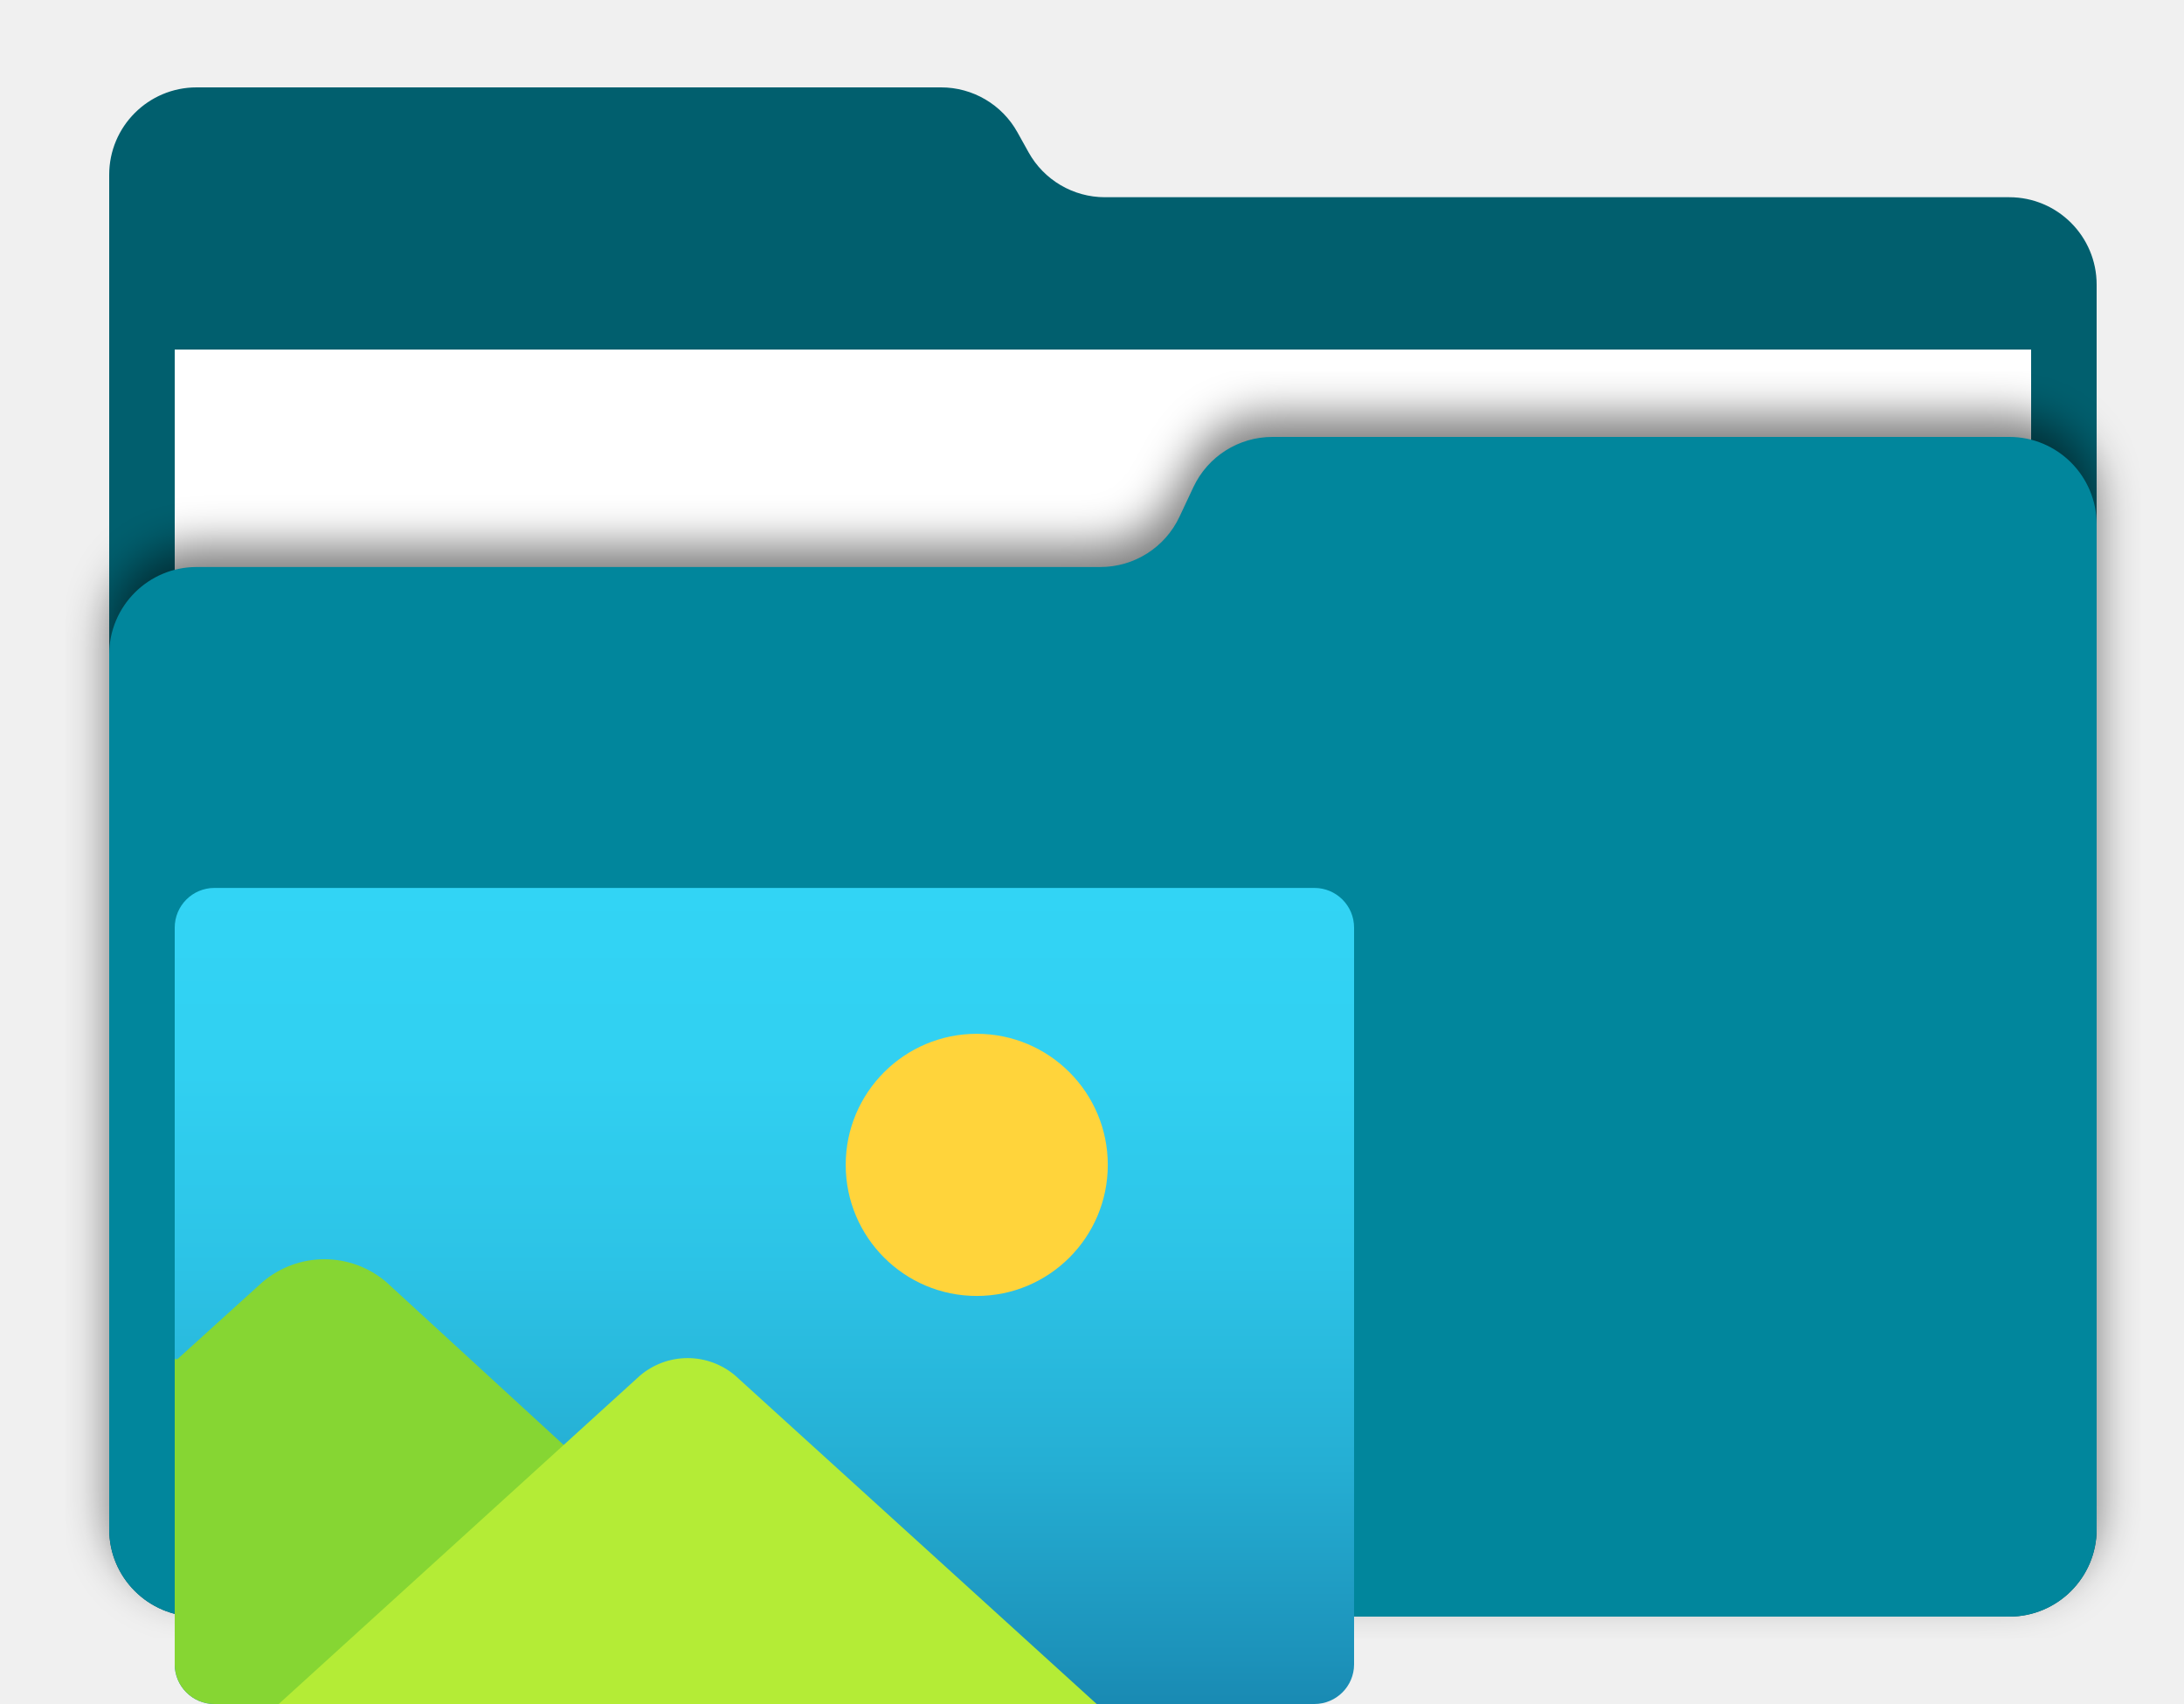
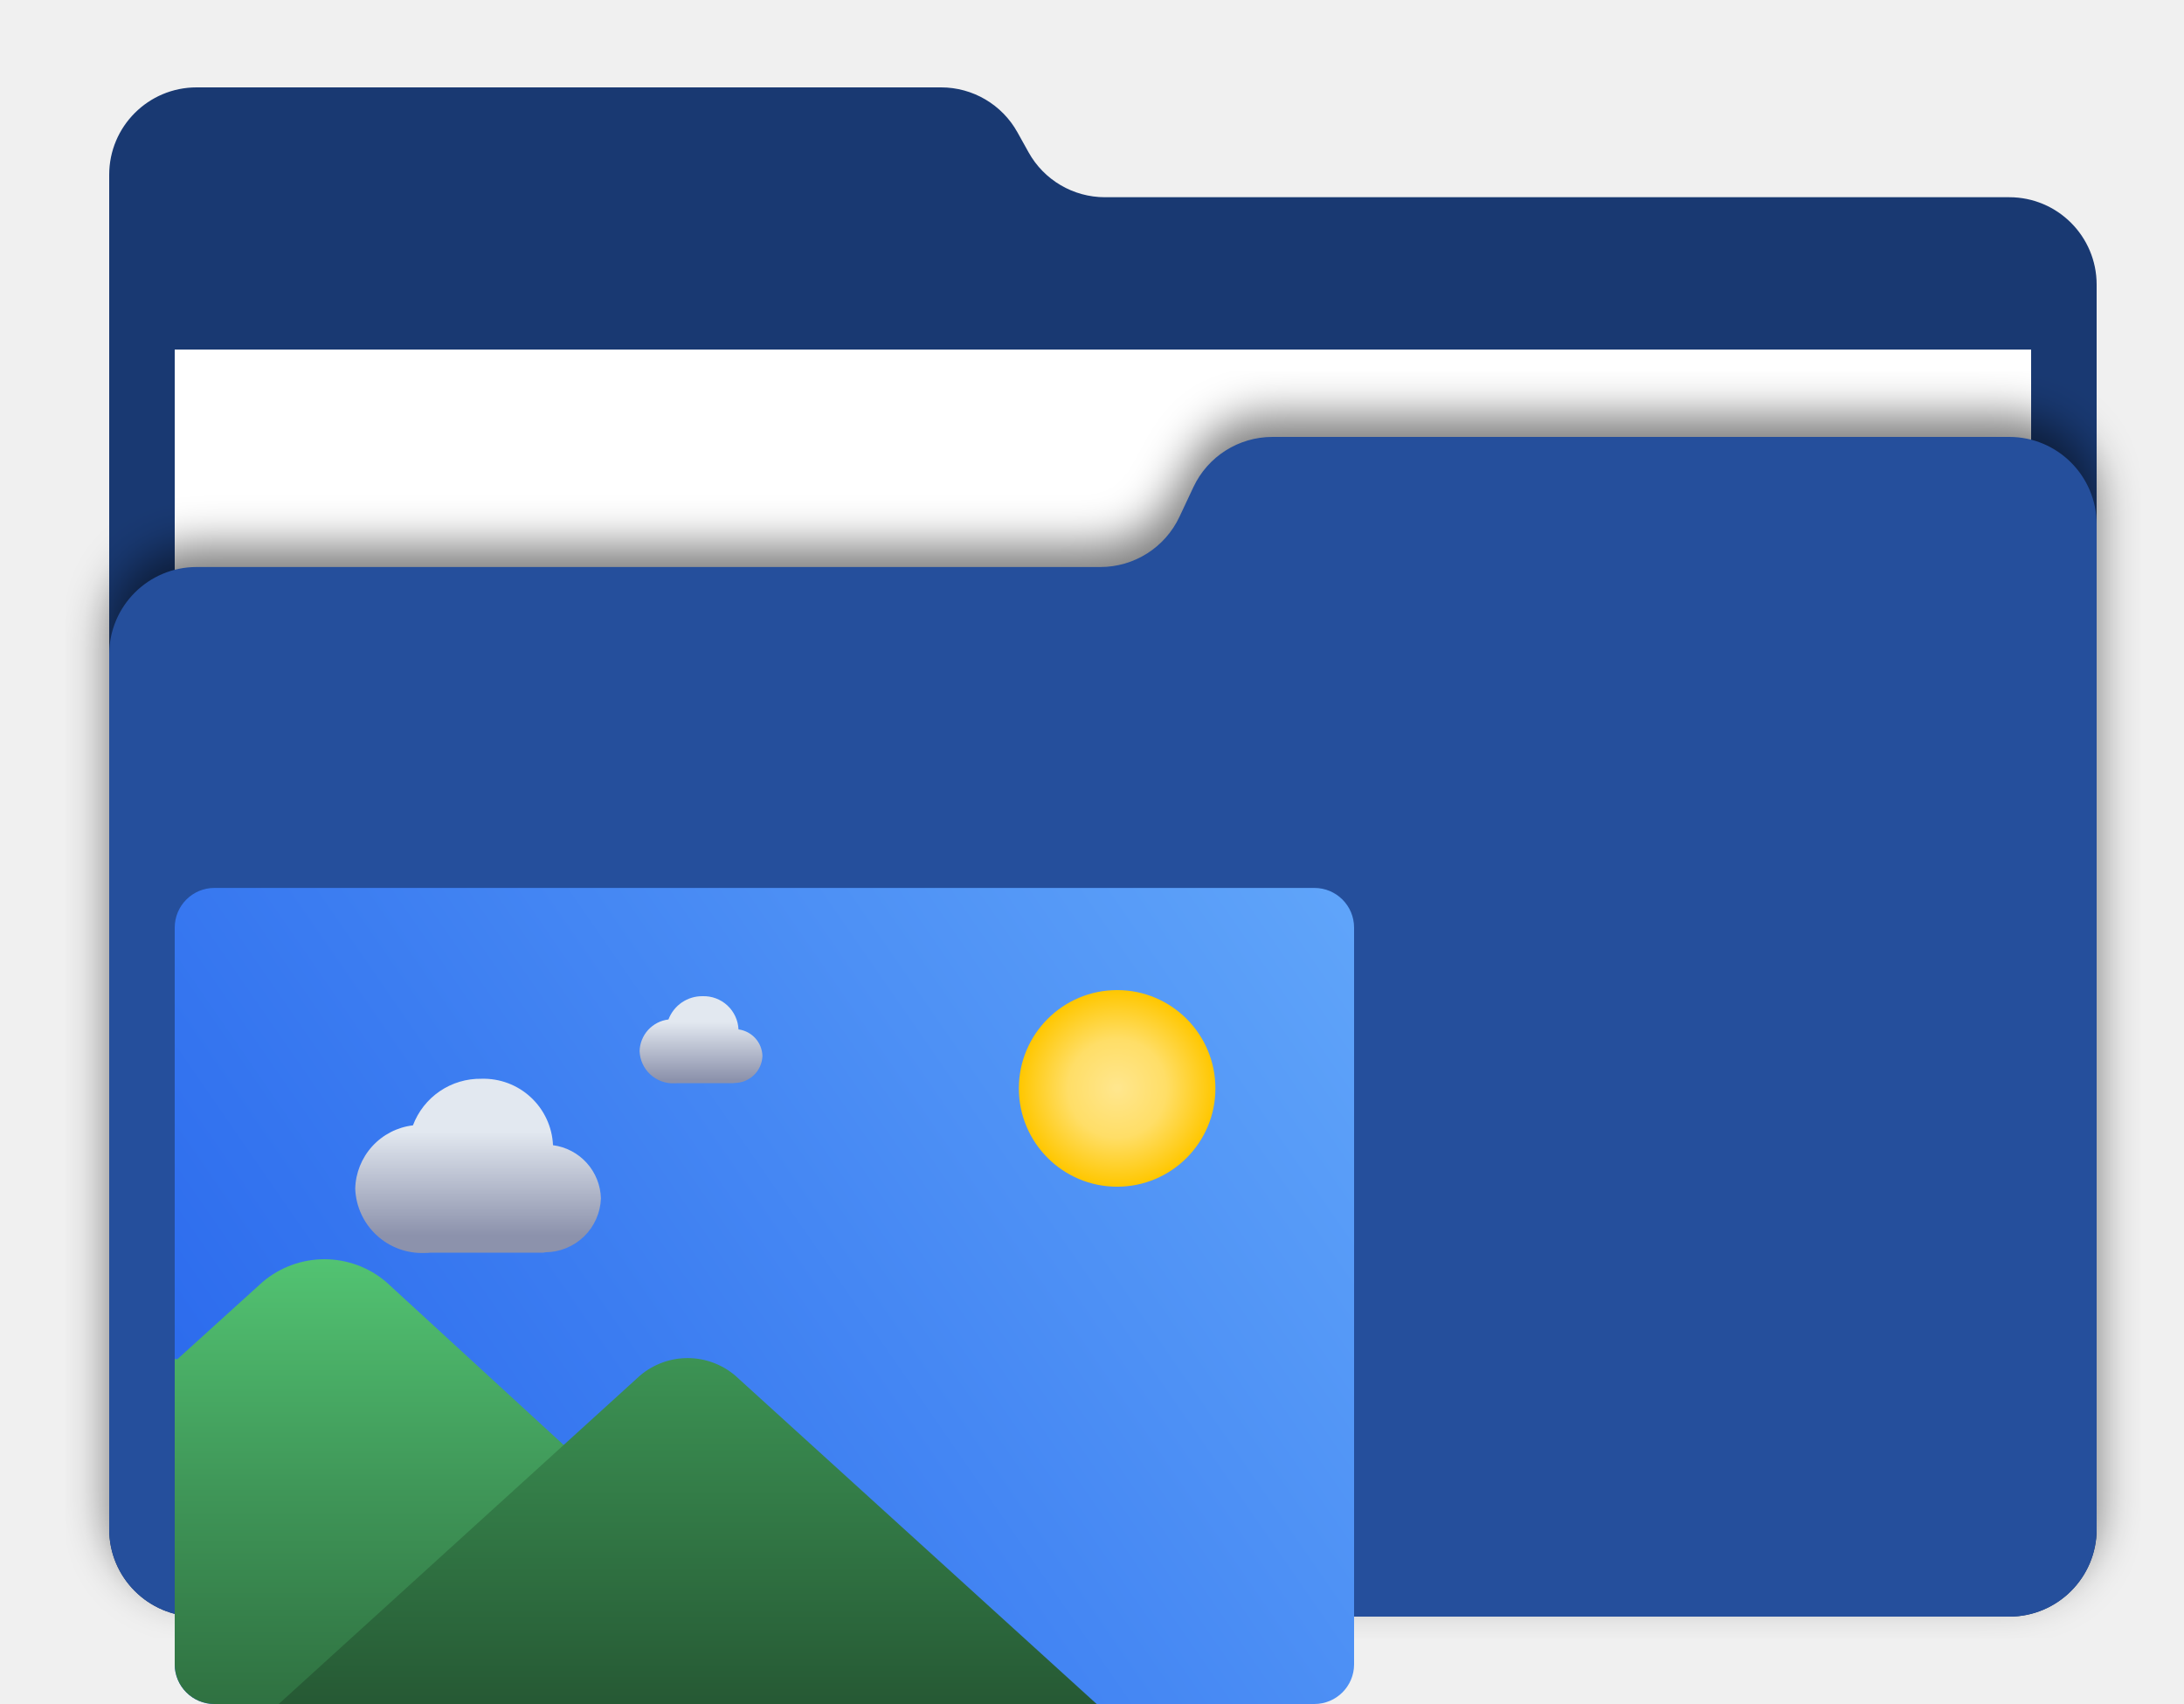
- <svg xmlns="http://www.w3.org/2000/svg" viewBox="0 0 100 78">
-   <g clip-path="url(#clip0_384_244)">
-     <path d="M9 74H92C94.209 74 96 72.209 96 70V13.028C96 10.819 94.209 9.028 92 9.028H50.592C49.141 9.028 47.803 8.242 47.097 6.974L46.585 6.054C45.879 4.786 44.541 4 43.09 4H9C6.791 4 5 5.791 5 8V70C5 72.209 6.791 74 9 74Z" fill="#015F6E" />
-     <rect x="8" y="16" width="85" height="57" fill="white" />
-     <g filter="url(#filter0_f_384_244)">
-       <path d="M92 73H9C6.791 73 5 71.209 5 69V28.955C5 26.746 6.791 24.955 9 24.955H50.117C51.585 24.955 52.935 24.151 53.634 22.859L54.589 21.096C55.288 19.805 56.638 19 58.106 19H92C94.209 19 96 20.791 96 23V69C96 71.209 94.209 73 92 73Z" fill="black" fill-opacity="0.5" />
-     </g>
-     <path d="M92 74H9C6.791 74 5 72.209 5 70V29.955C5 27.746 6.791 25.955 9 25.955H50.384C51.934 25.955 53.344 25.06 54.004 23.657L54.643 22.298C55.302 20.895 56.712 20 58.262 20H92C94.209 20 96 21.791 96 24V70C96 72.209 94.209 74 92 74Z" fill="#01869C" />
-     <g clip-path="url(#clip1_384_244)">
-       <path d="M60.183 40.645H9.817C8.813 40.645 8 41.458 8 42.462V76.183C8 77.186 8.813 78 9.817 78H60.183C61.187 78 62 77.186 62 76.183V42.462C62 41.458 61.187 40.645 60.183 40.645Z" fill="url(#paint0_linear_384_244)" />
-       <path d="M8.118 62.219L12.018 58.687C12.809 58.012 13.814 57.641 14.853 57.641C15.893 57.641 16.898 58.012 17.688 58.687L38.723 78H9.817C9.335 78 8.873 77.809 8.532 77.468C8.191 77.127 8 76.665 8 76.183V62.207L8.118 62.219Z" fill="#86D633" />
-       <path d="M50.213 78L33.67 62.972C33.06 62.452 32.285 62.166 31.484 62.166C30.683 62.166 29.908 62.452 29.299 62.972L12.762 78H50.213Z" fill="#B4EC36" />
-       <circle cx="44.723" cy="53.322" r="6" fill="#FFD43B" />
-     </g>
+ <svg xmlns="http://www.w3.org/2000/svg" viewBox="0 0 100 78" fill="none">
+   <rect width="100" height="78" fill="none" />
+   <path fill="#193972" d="M9 74H92C94.209 74 96 72.209 96 70V13.028C96 10.819 94.209 9.028 92 9.028H50.592C49.141 9.028 47.803 8.242 47.097 6.974L46.585 6.054C45.879 4.786 44.541 4 43.09 4H9C6.791 4 5 5.791 5 8V70C5 72.209 6.791 74 9 74Z" />
+   <rect x="8" y="16" width="85" height="57" fill="white" />
+   <g filter="url(#imagem)">
+     <path fill="black" fill-opacity="0.5" d="M92 73H9C6.791 73 5 71.209 5 69V28.955C5 26.746 6.791 24.955 9 24.955H50.117C51.585 24.955 52.935 24.151 53.634 22.859L54.589 21.096C55.288 19.805 56.638 19 58.106 19H92C94.209 19 96 20.791 96 23V69C96 71.209 94.209 73 92 73Z" />
  </g>
+   <path fill="#254F9C" d="M92 74H9C6.791 74 5 72.209 5 70V29.955C5 27.746 6.791 25.955 9 25.955H50.384C51.934 25.955 53.344 25.06 54.004 23.657L54.643 22.298C55.302 20.895 56.712 20 58.262 20H92C94.209 20 96 21.791 96 24V70C96 72.209 94.209 74 92 74Z" />
+   <rect width="54" height="37.355" fill="none" transform="translate(8 40.6447)" />
+   <path fill="url(#ceu)" d="M60.183 40.645H9.817C8.813 40.645 8 41.458 8 42.462V76.183C8 77.186 8.813 78 9.817 78H60.183C61.187 78 62 77.186 62 76.183V42.462C62 41.458 61.187 40.645 60.183 40.645Z" />
+   <path fill="url(#montanha0)" d="M8.118 62.219L12.018 58.687C12.809 58.012 13.814 57.641 14.853 57.641C15.893 57.641 16.898 58.012 17.688 58.687L38.723 78H9.817C9.335 78 8.873 77.809 8.532 77.468C8.191 77.127 8 76.665 8 76.183V62.207L8.118 62.219Z" />
+   <path fill="url(#montanha1)" d="M50.213 78L33.67 62.972C33.06 62.452 32.285 62.166 31.484 62.166C30.683 62.166 29.908 62.452 29.299 62.972L12.762 78H50.213Z" />
+   <circle cx="51.151" cy="49.821" r="4.5" fill="url(#sol)" />
+   <path fill="url(#nuvem0)" d="M34.91 48.339C34.902 48.039 34.788 47.751 34.587 47.528C34.386 47.305 34.111 47.16 33.814 47.121C33.795 46.703 33.612 46.309 33.305 46.024C32.998 45.74 32.591 45.587 32.173 45.6C31.834 45.595 31.502 45.695 31.221 45.886C30.941 46.077 30.727 46.349 30.607 46.666C30.25 46.709 29.919 46.879 29.676 47.145C29.434 47.412 29.295 47.756 29.285 48.117C29.301 48.522 29.476 48.904 29.773 49.18C30.07 49.456 30.465 49.602 30.869 49.588C30.917 49.588 30.963 49.588 31.009 49.581H33.574C33.597 49.581 33.62 49.578 33.641 49.572C33.971 49.569 34.287 49.44 34.523 49.21C34.76 48.98 34.899 48.668 34.91 48.339Z" />
+   <path fill="url(#nuvem1)" d="M27.515 54.857C27.498 54.256 27.269 53.681 26.867 53.235C26.465 52.788 25.916 52.5 25.321 52.421C25.283 51.584 24.918 50.797 24.303 50.227C23.689 49.658 22.876 49.354 22.039 49.38C21.361 49.369 20.696 49.569 20.136 49.95C19.576 50.332 19.147 50.877 18.908 51.512C18.192 51.597 17.532 51.937 17.046 52.469C16.561 53.002 16.283 53.691 16.265 54.412C16.295 55.222 16.646 55.986 17.24 56.538C17.834 57.09 18.623 57.383 19.433 57.354C19.527 57.354 19.619 57.354 19.712 57.341H24.842C24.887 57.341 24.933 57.334 24.976 57.322C25.636 57.317 26.268 57.058 26.741 56.599C27.213 56.14 27.491 55.516 27.515 54.857Z" />
  <defs>
-     <filter id="filter0_f_384_244" x="3" y="17" width="95" height="58" filterUnits="userSpaceOnUse" color-interpolation-filters="sRGB">
+     <filter id="imagem" x="3" y="17" width="95" height="58" filterUnits="userSpaceOnUse" color-interpolation-filters="sRGB">
      <feFlood flood-opacity="0" result="BackgroundImageFix" />
      <feBlend mode="normal" in="SourceGraphic" in2="BackgroundImageFix" result="shape" />
      <feGaussianBlur stdDeviation="1" result="effect1_foregroundBlur_384_244" />
    </filter>
-     <linearGradient id="paint0_linear_384_244" x1="35" y1="40.645" x2="35" y2="78" gradientUnits="userSpaceOnUse">
-       <stop stop-color="#32D4F5" />
-       <stop offset="0.228" stop-color="#31D0F1" />
-       <stop offset="0.463" stop-color="#2CC3E6" />
-       <stop offset="0.703" stop-color="#25AFD4" />
-       <stop offset="0.944" stop-color="#1C92BA" />
-       <stop offset="1" stop-color="#198AB3" />
+     <linearGradient id="ceu" x1="62" y1="40.645" x2="8" y2="78" gradientUnits="userSpaceOnUse">
+       <stop stop-color="#60A5FA" />
+       <stop offset="0.299" stop-color="#4E91F5" />
+       <stop offset="0.603" stop-color="#3B7CF1" />
+       <stop offset="1" stop-color="#2563EB" />
    </linearGradient>
-     <clipPath id="clip0_384_244">
-       <rect width="100" height="78" fill="white" />
-     </clipPath>
-     <clipPath id="clip1_384_244">
-       <rect width="54" height="37.355" fill="white" transform="translate(8 40.6447)" />
-     </clipPath>
+     <linearGradient id="montanha0" x1="23.361" y1="57.641" x2="23.361" y2="78" gradientUnits="userSpaceOnUse">
+       <stop stop-color="#52C372" />
+       <stop offset="0.5" stop-color="#409859" />
+       <stop offset="1" stop-color="#2F7141" />
+     </linearGradient>
+     <linearGradient id="montanha1" x1="31.488" y1="62.166" x2="31.488" y2="78" gradientUnits="userSpaceOnUse">
+       <stop stop-color="#3C9354" />
+       <stop offset="1" stop-color="#265934" />
+     </linearGradient>
+     <radialGradient id="sol" cx="0" cy="0" r="1" gradientUnits="userSpaceOnUse" gradientTransform="translate(51.1508 49.8213) rotate(90) scale(4.5)">
+       <stop offset="0.02" stop-color="#FFE68D" />
+       <stop offset="0.5" stop-color="#FFDE67" />
+       <stop offset="1" stop-color="#FFC700" />
+     </radialGradient>
+     <linearGradient id="nuvem0" x1="32.098" y1="45.6" x2="32.098" y2="49.589" gradientUnits="userSpaceOnUse">
+       <stop offset="0.298" stop-color="#E2E8F0" />
+       <stop offset="0.957" stop-color="#8C92AC" />
+     </linearGradient>
+     <linearGradient id="nuvem1" x1="21.89" y1="49.378" x2="21.89" y2="57.356" gradientUnits="userSpaceOnUse">
+       <stop offset="0.303" stop-color="#E2E8F0" />
+       <stop offset="0.899" stop-color="#8C92AC" />
+     </linearGradient>
  </defs>
</svg>
